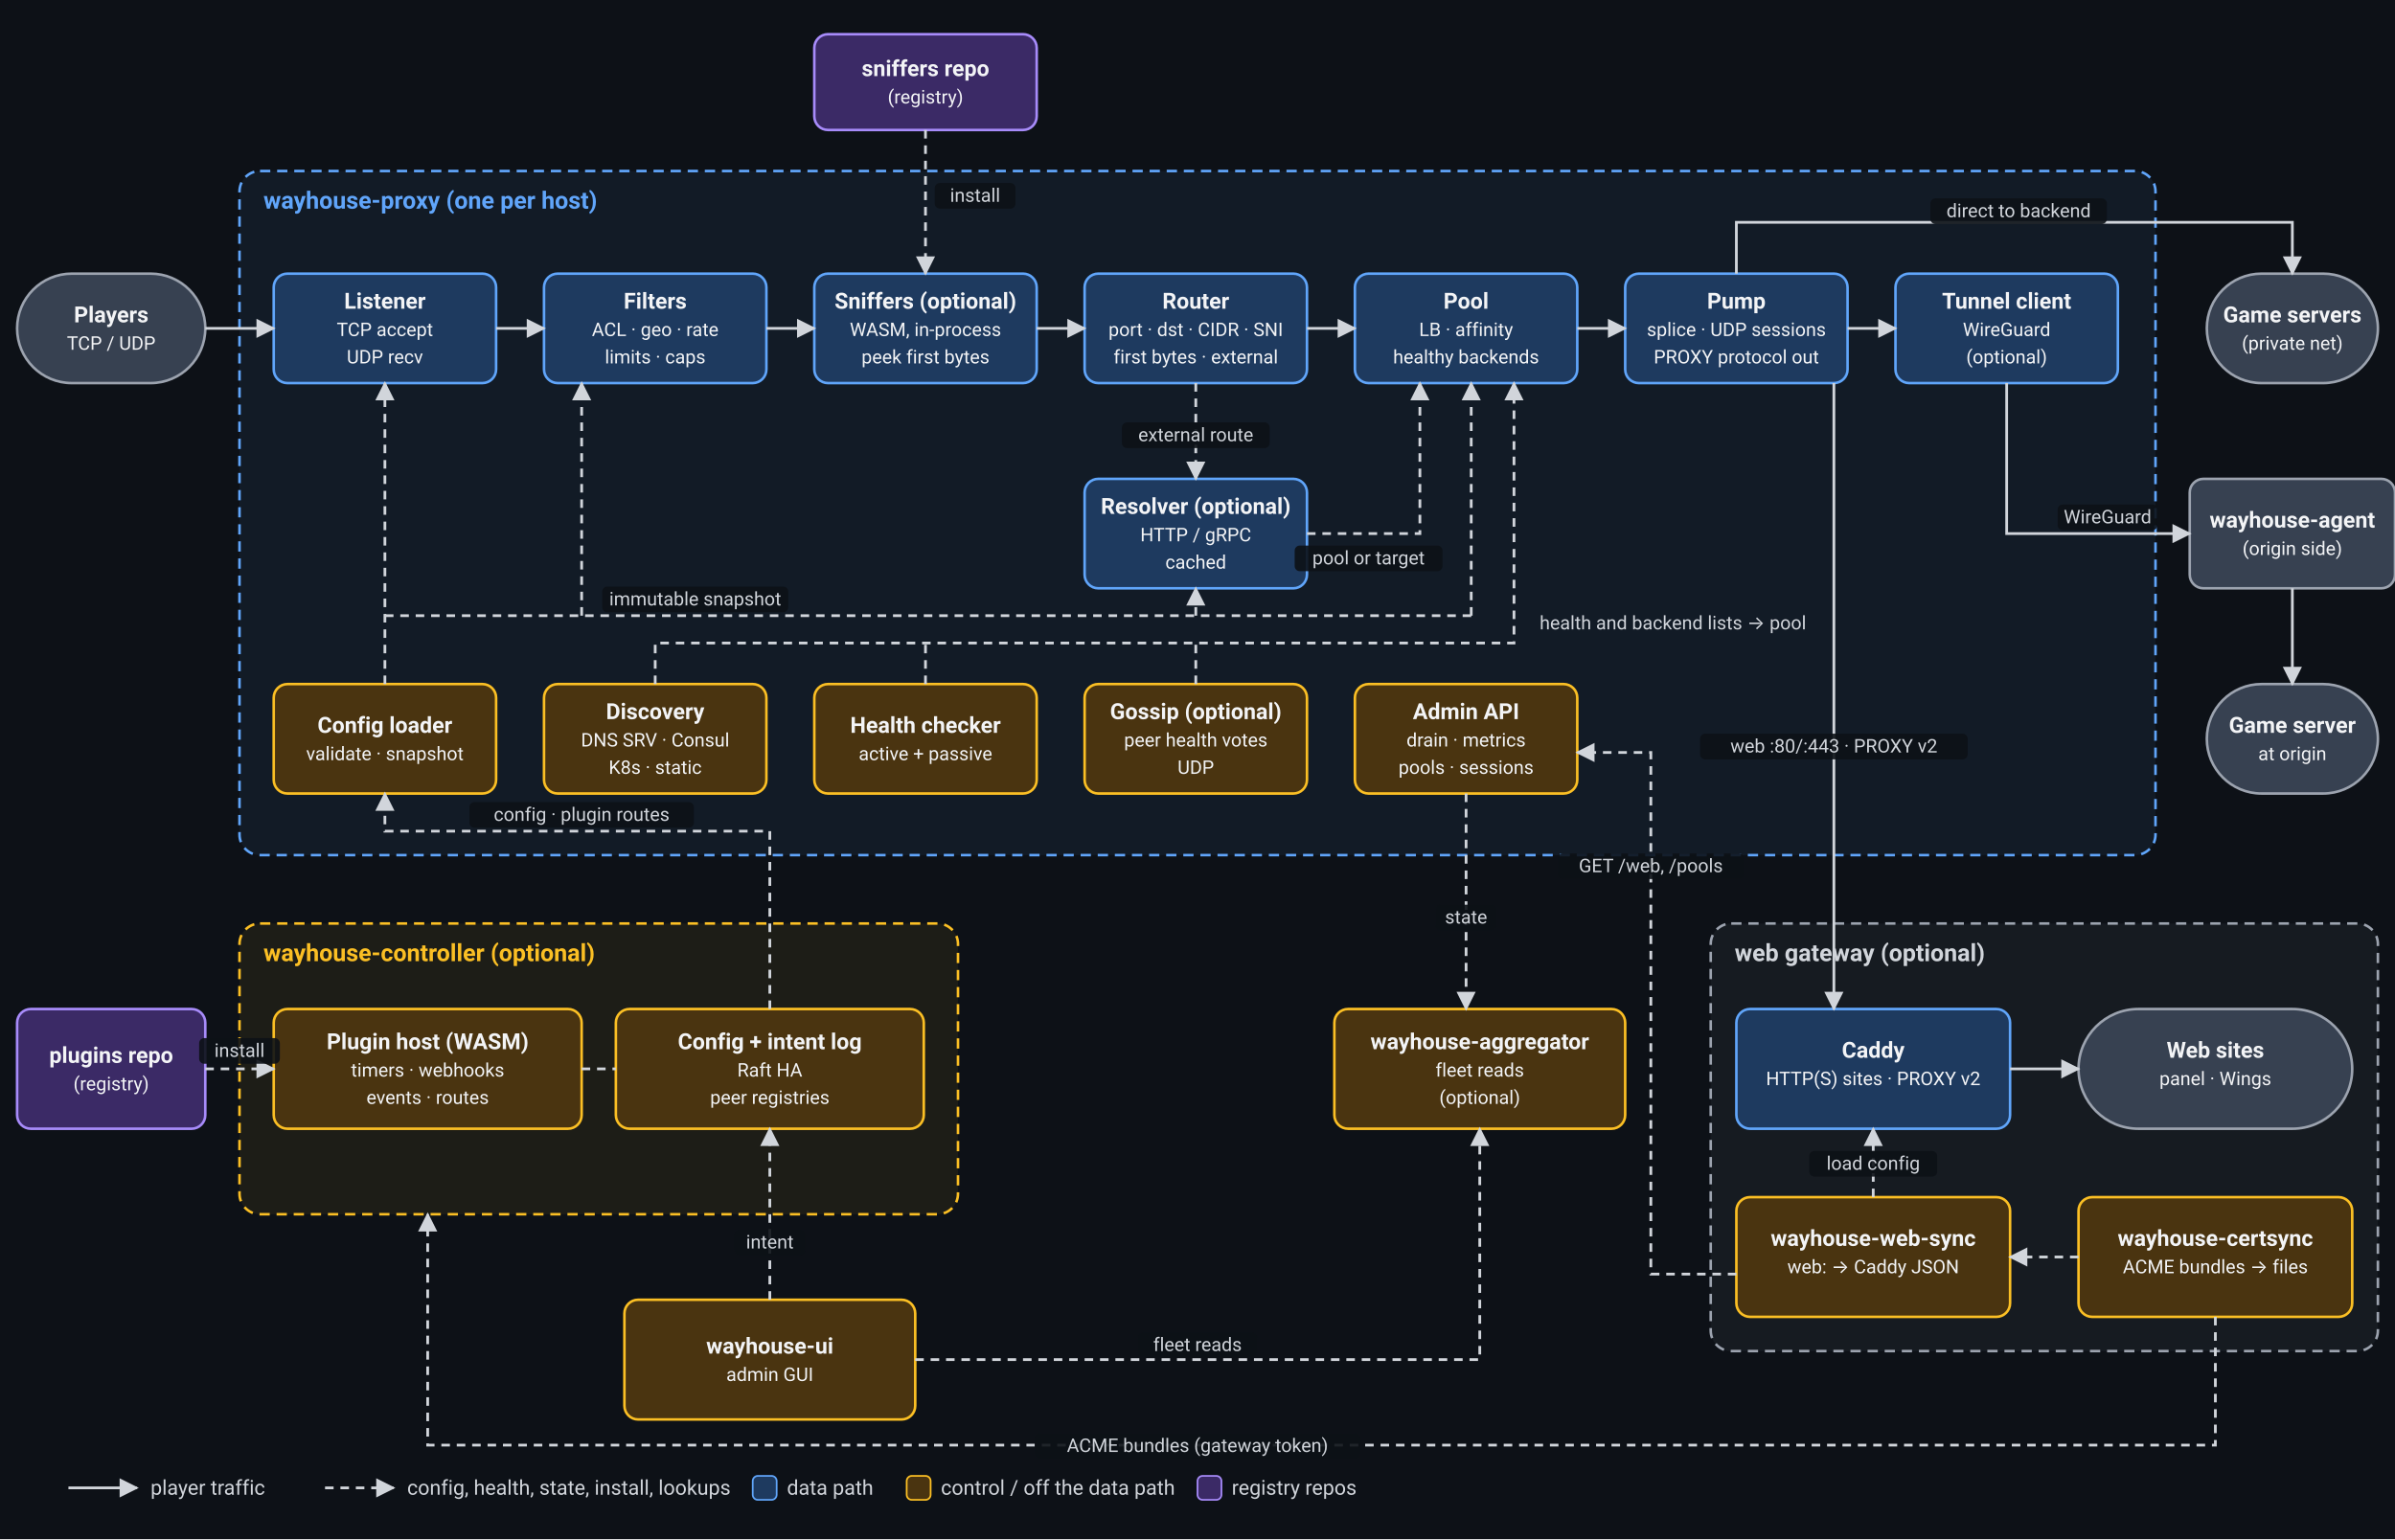
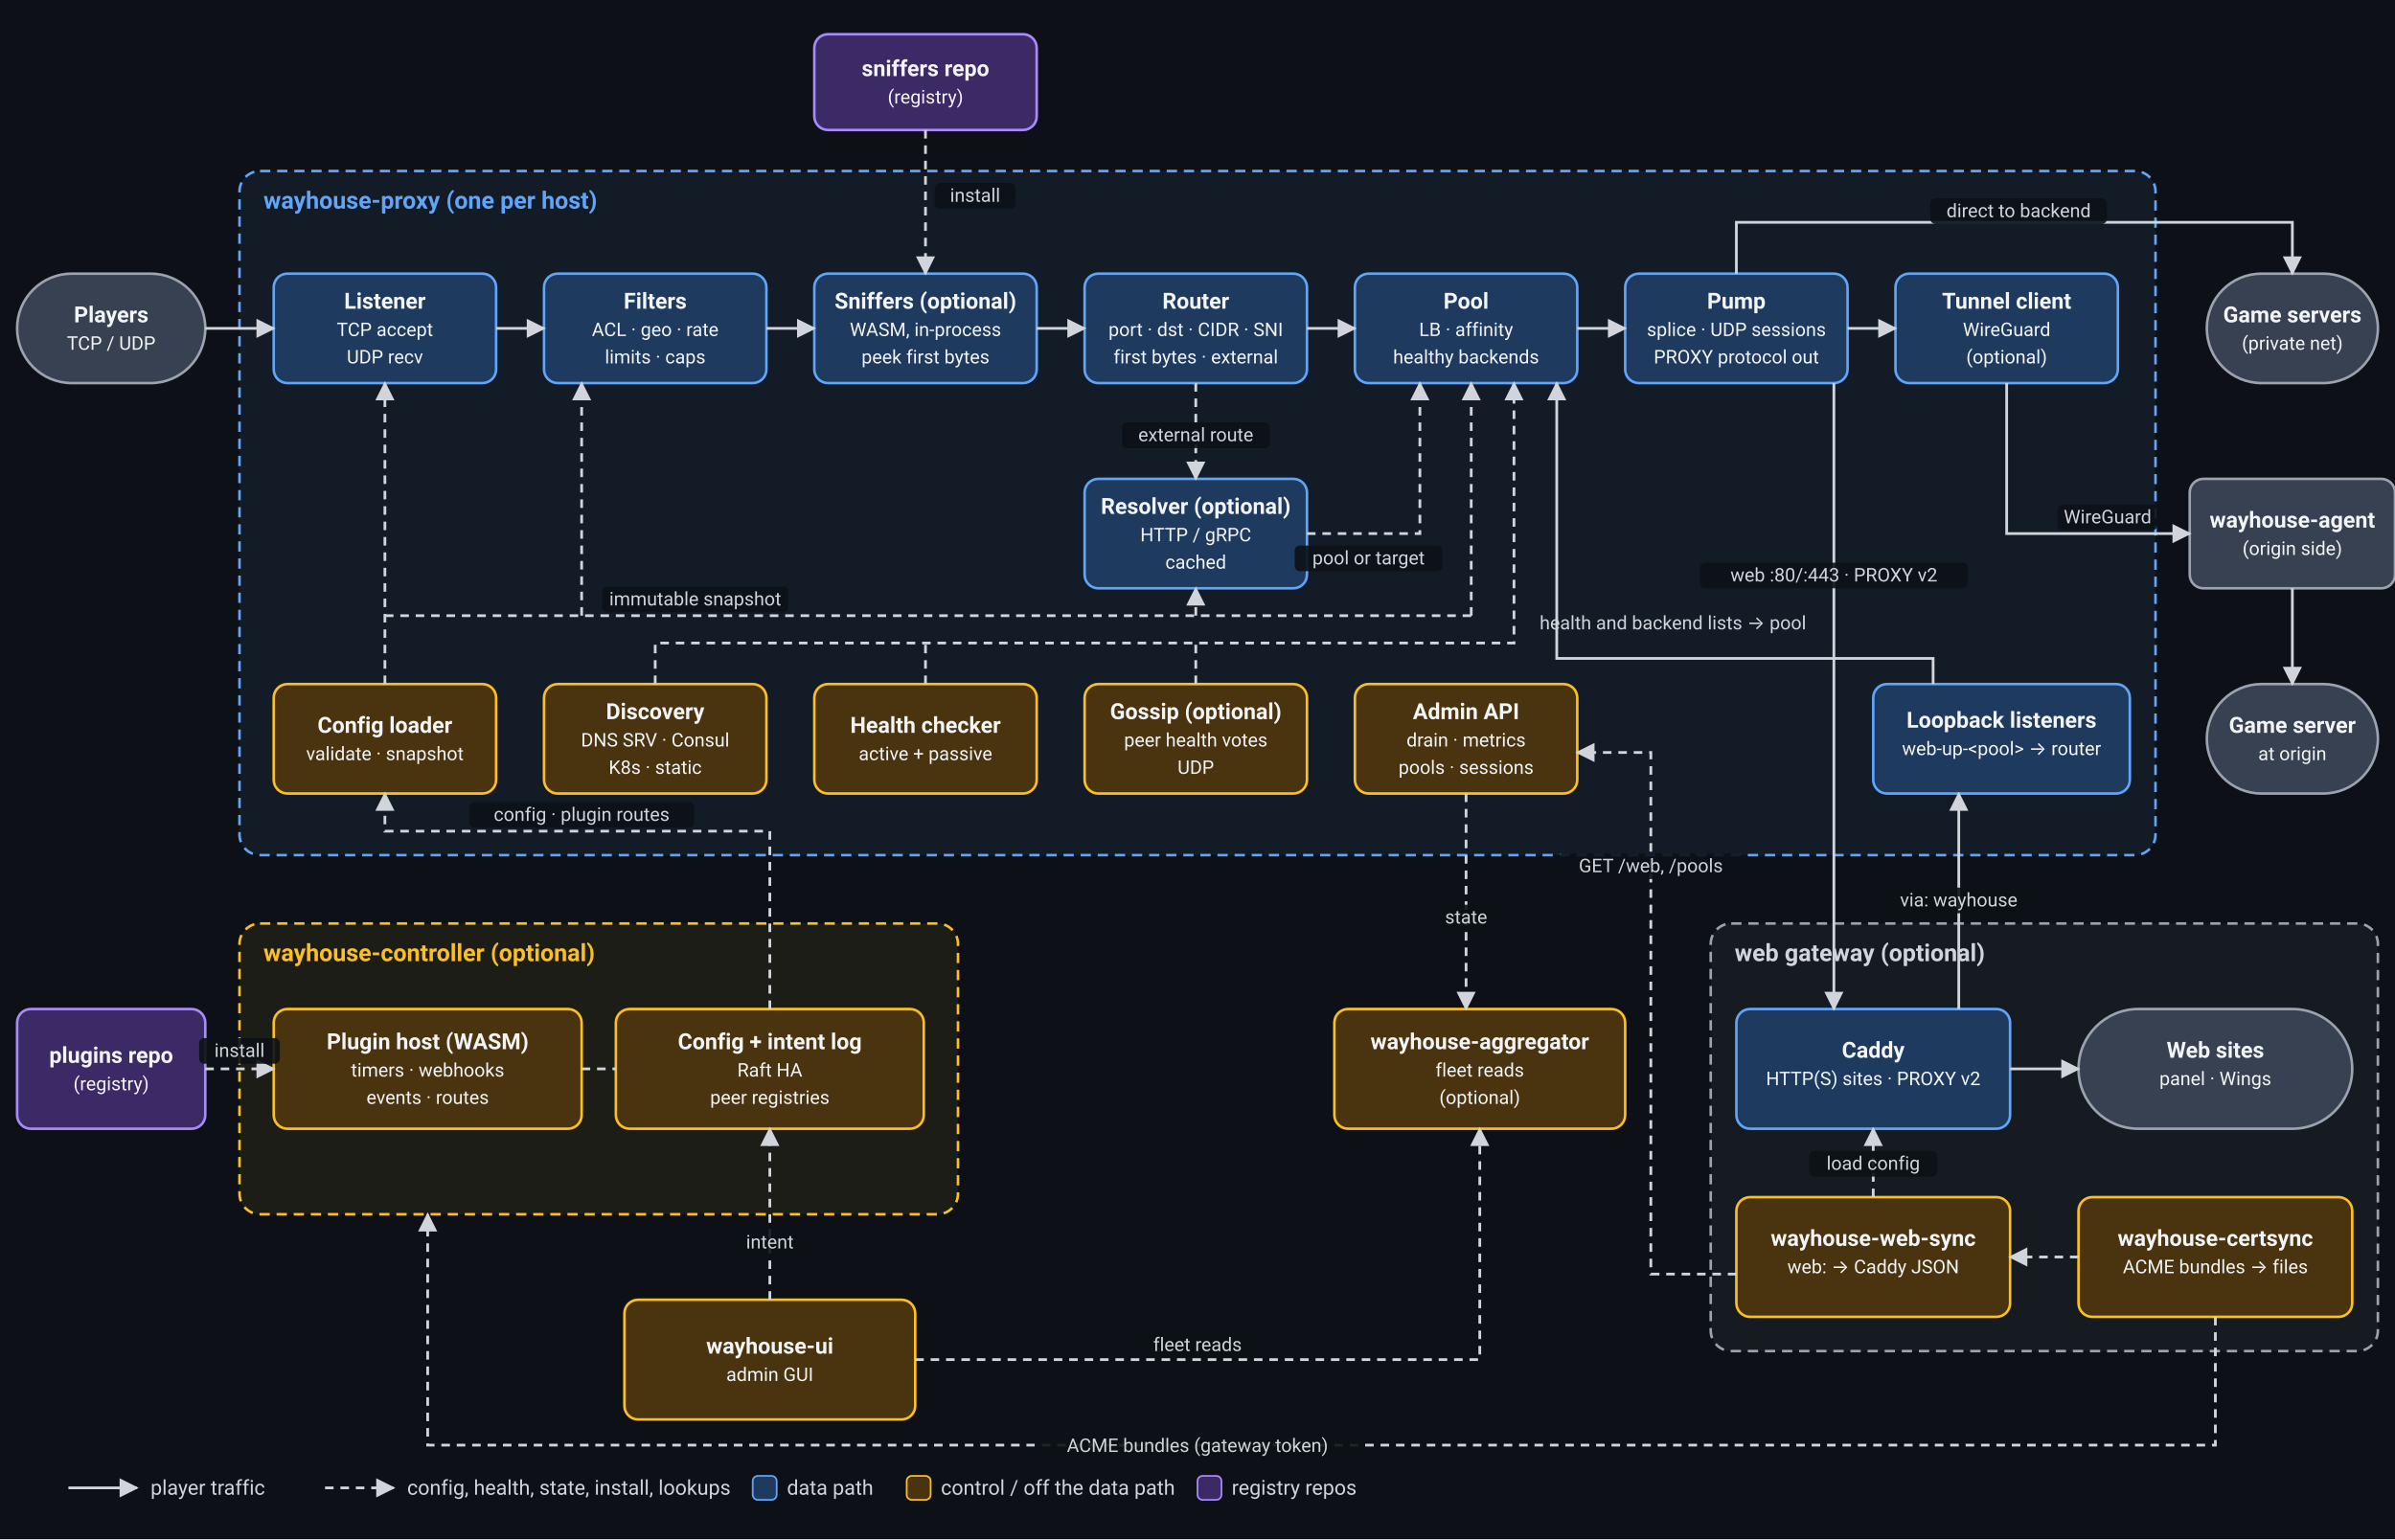
<svg xmlns="http://www.w3.org/2000/svg" viewBox="0 0 1400 900" width="1400" role="img" aria-labelledby="t d" font-family="system-ui,-apple-system,Segoe UI,Roboto,sans-serif">
  <defs>
    <marker id="a" viewBox="0 0 10 10" refX="9" refY="5" markerWidth="7" markerHeight="7" orient="auto-start-reverse">
      <path d="M0,0 L10,5 L0,10 z" fill="#d1d5db" />
    </marker>
  </defs>
  <rect width="1400" height="900" fill="#0d1117" />
  <rect x="10" y="160" width="110" height="64" rx="32" fill="#374151" stroke="#9ca3af" stroke-width="1.5" />
  <text x="65.0" y="188.5" text-anchor="middle" font-size="13" font-weight="700" fill="#f3f4f6">Players</text>
  <text x="65.0" y="204.5" text-anchor="middle" font-size="11" font-weight="400" fill="#f3f4f6">TCP / UDP</text>
  <rect x="1290" y="160" width="100" height="64" rx="32" fill="#374151" stroke="#9ca3af" stroke-width="1.5" />
  <text x="1340.0" y="188.5" text-anchor="middle" font-size="13" font-weight="700" fill="#f3f4f6">Game servers</text>
  <text x="1340.0" y="204.5" text-anchor="middle" font-size="11" font-weight="400" fill="#f3f4f6">(private net)</text>
  <rect x="140" y="100" width="1120" height="400" rx="12" fill="#60a5fa" fill-opacity="0.07" stroke="#60a5fa" stroke-width="1.5" stroke-dasharray="6 4" />
  <text x="154" y="122" font-size="14" font-weight="700" fill="#60a5fa">wayhouse-proxy (one per host)</text>
  <rect x="160" y="160" width="130" height="64" rx="8" fill="#1e3a5f" stroke="#60a5fa" stroke-width="1.5" />
  <text x="225.0" y="180.5" text-anchor="middle" font-size="13" font-weight="700" fill="#f3f4f6">Listener</text>
  <text x="225.0" y="196.5" text-anchor="middle" font-size="11" font-weight="400" fill="#f3f4f6">TCP accept</text>
  <text x="225.0" y="212.5" text-anchor="middle" font-size="11" font-weight="400" fill="#f3f4f6">UDP recv</text>
  <rect x="318" y="160" width="130" height="64" rx="8" fill="#1e3a5f" stroke="#60a5fa" stroke-width="1.5" />
  <text x="383.0" y="180.5" text-anchor="middle" font-size="13" font-weight="700" fill="#f3f4f6">Filters</text>
  <text x="383.0" y="196.5" text-anchor="middle" font-size="11" font-weight="400" fill="#f3f4f6">ACL · geo · rate</text>
  <text x="383.0" y="212.5" text-anchor="middle" font-size="11" font-weight="400" fill="#f3f4f6">limits · caps</text>
  <rect x="476" y="160" width="130" height="64" rx="8" fill="#1e3a5f" stroke="#60a5fa" stroke-width="1.5" />
  <text x="541.0" y="180.5" text-anchor="middle" font-size="13" font-weight="700" fill="#f3f4f6">Sniffers (optional)</text>
  <text x="541.0" y="196.5" text-anchor="middle" font-size="11" font-weight="400" fill="#f3f4f6">WASM, in-process</text>
  <text x="541.0" y="212.5" text-anchor="middle" font-size="11" font-weight="400" fill="#f3f4f6">peek first bytes</text>
  <rect x="634" y="160" width="130" height="64" rx="8" fill="#1e3a5f" stroke="#60a5fa" stroke-width="1.5" />
  <text x="699.0" y="180.5" text-anchor="middle" font-size="13" font-weight="700" fill="#f3f4f6">Router</text>
  <text x="699.0" y="196.5" text-anchor="middle" font-size="11" font-weight="400" fill="#f3f4f6">port · dst · CIDR · SNI</text>
  <text x="699.0" y="212.5" text-anchor="middle" font-size="11" font-weight="400" fill="#f3f4f6">first bytes · external</text>
  <rect x="792" y="160" width="130" height="64" rx="8" fill="#1e3a5f" stroke="#60a5fa" stroke-width="1.5" />
  <text x="857.0" y="180.5" text-anchor="middle" font-size="13" font-weight="700" fill="#f3f4f6">Pool</text>
  <text x="857.0" y="196.5" text-anchor="middle" font-size="11" font-weight="400" fill="#f3f4f6">LB · affinity</text>
  <text x="857.0" y="212.5" text-anchor="middle" font-size="11" font-weight="400" fill="#f3f4f6">healthy backends</text>
  <rect x="950" y="160" width="130" height="64" rx="8" fill="#1e3a5f" stroke="#60a5fa" stroke-width="1.5" />
  <text x="1015.0" y="180.5" text-anchor="middle" font-size="13" font-weight="700" fill="#f3f4f6">Pump</text>
  <text x="1015.0" y="196.5" text-anchor="middle" font-size="11" font-weight="400" fill="#f3f4f6">splice · UDP sessions</text>
  <text x="1015.0" y="212.5" text-anchor="middle" font-size="11" font-weight="400" fill="#f3f4f6">PROXY protocol out</text>
  <rect x="1108" y="160" width="130" height="64" rx="8" fill="#1e3a5f" stroke="#60a5fa" stroke-width="1.5" />
  <text x="1173.0" y="180.5" text-anchor="middle" font-size="13" font-weight="700" fill="#f3f4f6">Tunnel client</text>
  <text x="1173.0" y="196.5" text-anchor="middle" font-size="11" font-weight="400" fill="#f3f4f6">WireGuard</text>
  <text x="1173.0" y="212.5" text-anchor="middle" font-size="11" font-weight="400" fill="#f3f4f6">(optional)</text>
  <polyline points="120,192 160,192" fill="none" stroke="#d1d5db" stroke-width="1.6" marker-end="url(#a)" />
  <polyline points="290,192 318,192" fill="none" stroke="#d1d5db" stroke-width="1.6" marker-end="url(#a)" />
  <polyline points="448,192 476,192" fill="none" stroke="#d1d5db" stroke-width="1.6" marker-end="url(#a)" />
  <polyline points="606,192 634,192" fill="none" stroke="#d1d5db" stroke-width="1.6" marker-end="url(#a)" />
  <polyline points="764,192 792,192" fill="none" stroke="#d1d5db" stroke-width="1.6" marker-end="url(#a)" />
  <polyline points="922,192 950,192" fill="none" stroke="#d1d5db" stroke-width="1.6" marker-end="url(#a)" />
  <polyline points="1080,192 1108,192" fill="none" stroke="#d1d5db" stroke-width="1.6" marker-end="url(#a)" />
  <rect x="634" y="280" width="130" height="64" rx="8" fill="#1e3a5f" stroke="#60a5fa" stroke-width="1.5" />
  <text x="699.0" y="300.5" text-anchor="middle" font-size="13" font-weight="700" fill="#f3f4f6">Resolver (optional)</text>
  <text x="699.0" y="316.5" text-anchor="middle" font-size="11" font-weight="400" fill="#f3f4f6">HTTP / gRPC</text>
  <text x="699.0" y="332.5" text-anchor="middle" font-size="11" font-weight="400" fill="#f3f4f6">cached</text>
  <polyline points="699,224 699,280" fill="none" stroke="#d1d5db" stroke-width="1.6" stroke-dasharray="5 4" marker-end="url(#a)" />
  <rect x="655.8" y="247" width="86.4" height="15" rx="3" fill="#0d1117" fill-opacity="0.9" />
  <text x="699" y="258" text-anchor="middle" font-size="11" fill="#d1d5db">external route</text>
  <polyline points="764,312 830,312 830,224" fill="none" stroke="#d1d5db" stroke-width="1.6" stroke-dasharray="5 4" marker-end="url(#a)" />
  <rect x="756.8" y="319" width="86.4" height="15" rx="3" fill="#0d1117" fill-opacity="0.9" />
  <text x="800" y="330" text-anchor="middle" font-size="11" fill="#d1d5db">pool or target</text>
  <polyline points="1015,160 1015,130 1340,130 1340,160" fill="none" stroke="#d1d5db" stroke-width="1.6" marker-end="url(#a)" />
  <rect x="1128.4" y="116" width="103.2" height="15" rx="3" fill="#0d1117" fill-opacity="0.9" />
  <text x="1180" y="127" text-anchor="middle" font-size="11" fill="#d1d5db">direct to backend</text>
  <rect x="1280" y="280" width="120" height="64" rx="8" fill="#374151" stroke="#9ca3af" stroke-width="1.5" />
  <text x="1340.0" y="308.5" text-anchor="middle" font-size="13" font-weight="700" fill="#f3f4f6">wayhouse-agent</text>
  <text x="1340.0" y="324.5" text-anchor="middle" font-size="11" font-weight="400" fill="#f3f4f6">(origin side)</text>
  <rect x="1290" y="400" width="100" height="64" rx="32" fill="#374151" stroke="#9ca3af" stroke-width="1.5" />
  <text x="1340.0" y="428.5" text-anchor="middle" font-size="13" font-weight="700" fill="#f3f4f6">Game server</text>
  <text x="1340.0" y="444.5" text-anchor="middle" font-size="11" font-weight="400" fill="#f3f4f6">at origin</text>
  <polyline points="1173,224 1173,312 1280,312" fill="none" stroke="#d1d5db" stroke-width="1.6" marker-end="url(#a)" />
  <rect x="1202.8" y="295" width="58.4" height="15" rx="3" fill="#0d1117" fill-opacity="0.9" />
  <text x="1232" y="306" text-anchor="middle" font-size="11" fill="#d1d5db">WireGuard</text>
  <polyline points="1340,344 1340,400" fill="none" stroke="#d1d5db" stroke-width="1.6" marker-end="url(#a)" />
  <rect x="160" y="400" width="130" height="64" rx="8" fill="#4a3410" stroke="#fbbf24" stroke-width="1.5" />
  <text x="225.0" y="428.5" text-anchor="middle" font-size="13" font-weight="700" fill="#f3f4f6">Config loader</text>
  <text x="225.0" y="444.5" text-anchor="middle" font-size="11" font-weight="400" fill="#f3f4f6">validate · snapshot</text>
  <rect x="318" y="400" width="130" height="64" rx="8" fill="#4a3410" stroke="#fbbf24" stroke-width="1.5" />
  <text x="383.0" y="420.5" text-anchor="middle" font-size="13" font-weight="700" fill="#f3f4f6">Discovery</text>
  <text x="383.0" y="436.5" text-anchor="middle" font-size="11" font-weight="400" fill="#f3f4f6">DNS SRV · Consul</text>
  <text x="383.0" y="452.5" text-anchor="middle" font-size="11" font-weight="400" fill="#f3f4f6">K8s · static</text>
  <rect x="476" y="400" width="130" height="64" rx="8" fill="#4a3410" stroke="#fbbf24" stroke-width="1.5" />
  <text x="541.0" y="428.5" text-anchor="middle" font-size="13" font-weight="700" fill="#f3f4f6">Health checker</text>
  <text x="541.0" y="444.5" text-anchor="middle" font-size="11" font-weight="400" fill="#f3f4f6">active + passive</text>
  <rect x="634" y="400" width="130" height="64" rx="8" fill="#4a3410" stroke="#fbbf24" stroke-width="1.5" />
  <text x="699.0" y="420.5" text-anchor="middle" font-size="13" font-weight="700" fill="#f3f4f6">Gossip (optional)</text>
  <text x="699.0" y="436.5" text-anchor="middle" font-size="11" font-weight="400" fill="#f3f4f6">peer health votes</text>
  <text x="699.0" y="452.5" text-anchor="middle" font-size="11" font-weight="400" fill="#f3f4f6">UDP</text>
  <rect x="792" y="400" width="130" height="64" rx="8" fill="#4a3410" stroke="#fbbf24" stroke-width="1.5" />
  <text x="857.0" y="420.5" text-anchor="middle" font-size="13" font-weight="700" fill="#f3f4f6">Admin API</text>
  <text x="857.0" y="436.5" text-anchor="middle" font-size="11" font-weight="400" fill="#f3f4f6">drain · metrics</text>
  <text x="857.0" y="452.5" text-anchor="middle" font-size="11" font-weight="400" fill="#f3f4f6">pools · sessions</text>
  <polyline points="225,400 225,224" fill="none" stroke="#d1d5db" stroke-width="1.6" stroke-dasharray="5 4" marker-end="url(#a)" />
  <polyline points="225,360 860,360" fill="none" stroke="#d1d5db" stroke-width="1.6" stroke-dasharray="5 4" />
  <polyline points="340,360 340,224" fill="none" stroke="#d1d5db" stroke-width="1.6" stroke-dasharray="5 4" marker-end="url(#a)" />
  <polyline points="699,360 699,344" fill="none" stroke="#d1d5db" stroke-width="1.6" stroke-dasharray="5 4" marker-end="url(#a)" />
  <polyline points="860,360 860,224" fill="none" stroke="#d1d5db" stroke-width="1.6" stroke-dasharray="5 4" marker-end="url(#a)" />
  <rect x="352" y="343" width="108.8" height="15" rx="3" fill="#0d1117" fill-opacity="0.9" />
  <text x="406.4" y="354" text-anchor="middle" font-size="11" fill="#d1d5db">immutable snapshot</text>
  <polyline points="383,400 383,376 885,376 885,224" fill="none" stroke="#d1d5db" stroke-width="1.6" stroke-dasharray="5 4" marker-end="url(#a)" />
  <polyline points="541,400 541,376" fill="none" stroke="#d1d5db" stroke-width="1.6" stroke-dasharray="5 4" />
  <polyline points="699,400 699,376" fill="none" stroke="#d1d5db" stroke-width="1.6" stroke-dasharray="5 4" />
  <text x="900" y="368" font-size="11" text-anchor="start" fill="#d1d5db">health and backend lists → pool</text>
  <rect x="140" y="540" width="420" height="170" rx="12" fill="#fbbf24" fill-opacity="0.07" stroke="#fbbf24" stroke-width="1.5" stroke-dasharray="6 4" />
  <text x="154" y="562" font-size="14" font-weight="700" fill="#fbbf24">wayhouse-controller (optional)</text>
  <rect x="160" y="590" width="180" height="70" rx="8" fill="#4a3410" stroke="#fbbf24" stroke-width="1.5" />
  <text x="250.0" y="613.5" text-anchor="middle" font-size="13" font-weight="700" fill="#f3f4f6">Plugin host (WASM)</text>
  <text x="250.0" y="629.5" text-anchor="middle" font-size="11" font-weight="400" fill="#f3f4f6">timers · webhooks</text>
  <text x="250.0" y="645.5" text-anchor="middle" font-size="11" font-weight="400" fill="#f3f4f6">events · routes</text>
  <rect x="360" y="590" width="180" height="70" rx="8" fill="#4a3410" stroke="#fbbf24" stroke-width="1.5" />
  <text x="450.0" y="613.5" text-anchor="middle" font-size="13" font-weight="700" fill="#f3f4f6">Config + intent log</text>
  <text x="450.0" y="629.5" text-anchor="middle" font-size="11" font-weight="400" fill="#f3f4f6">Raft HA</text>
  <text x="450.0" y="645.5" text-anchor="middle" font-size="11" font-weight="400" fill="#f3f4f6">peer registries</text>
  <polyline points="340,625 360,625" fill="none" stroke="#d1d5db" stroke-width="1.6" stroke-dasharray="5 4" />
  <polyline points="450,590 450,486 225,486 225,464" fill="none" stroke="#d1d5db" stroke-width="1.6" stroke-dasharray="5 4" marker-end="url(#a)" />
  <rect x="274.4" y="469" width="131.2" height="15" rx="3" fill="#0d1117" fill-opacity="0.9" />
  <text x="340" y="480" text-anchor="middle" font-size="11" fill="#d1d5db">config · plugin routes</text>
  <rect x="780" y="590" width="170" height="70" rx="8" fill="#4a3410" stroke="#fbbf24" stroke-width="1.5" />
  <text x="865.0" y="613.5" text-anchor="middle" font-size="13" font-weight="700" fill="#f3f4f6">wayhouse-aggregator</text>
  <text x="865.0" y="629.5" text-anchor="middle" font-size="11" font-weight="400" fill="#f3f4f6">fleet reads</text>
  <text x="865.0" y="645.5" text-anchor="middle" font-size="11" font-weight="400" fill="#f3f4f6">(optional)</text>
  <polyline points="857,464 857,590" fill="none" stroke="#d1d5db" stroke-width="1.6" stroke-dasharray="5 4" marker-end="url(#a)" />
  <rect x="839.0" y="529" width="36.0" height="15" rx="3" fill="#0d1117" fill-opacity="0.9" />
  <text x="857" y="540" text-anchor="middle" font-size="11" fill="#d1d5db">state</text>
  <rect x="365" y="760" width="170" height="70" rx="8" fill="#4a3410" stroke="#fbbf24" stroke-width="1.5" />
  <text x="450.0" y="791.5" text-anchor="middle" font-size="13" font-weight="700" fill="#f3f4f6">wayhouse-ui</text>
  <text x="450.0" y="807.5" text-anchor="middle" font-size="11" font-weight="400" fill="#f3f4f6">admin GUI</text>
  <polyline points="450,760 450,660" fill="none" stroke="#d1d5db" stroke-width="1.6" stroke-dasharray="5 4" marker-end="url(#a)" />
  <rect x="429.2" y="719" width="41.6" height="15" rx="3" fill="#0d1117" fill-opacity="0.9" />
  <text x="450" y="730" text-anchor="middle" font-size="11" fill="#d1d5db">intent</text>
  <polyline points="535,795 865,795 865,660" fill="none" stroke="#d1d5db" stroke-width="1.6" stroke-dasharray="5 4" marker-end="url(#a)" />
  <rect x="665.2" y="779" width="69.6" height="15" rx="3" fill="#0d1117" fill-opacity="0.9" />
  <text x="700" y="790" text-anchor="middle" font-size="11" fill="#d1d5db">fleet reads</text>
  <rect x="10" y="590" width="110" height="70" rx="8" fill="#3b2a66" stroke="#a78bfa" stroke-width="1.5" />
  <text x="65.0" y="621.5" text-anchor="middle" font-size="13" font-weight="700" fill="#f3f4f6">plugins repo</text>
  <text x="65.0" y="637.5" text-anchor="middle" font-size="11" font-weight="400" fill="#f3f4f6">(registry)</text>
  <polyline points="120,625 160,625" fill="none" stroke="#d1d5db" stroke-width="1.6" stroke-dasharray="5 4" marker-end="url(#a)" />
  <rect x="116.4" y="607" width="47.2" height="15" rx="3" fill="#0d1117" fill-opacity="0.9" />
  <text x="140" y="618" text-anchor="middle" font-size="11" fill="#d1d5db">install</text>
  <rect x="476" y="20" width="130" height="56" rx="8" fill="#3b2a66" stroke="#a78bfa" stroke-width="1.5" />
  <text x="541.0" y="44.5" text-anchor="middle" font-size="13" font-weight="700" fill="#f3f4f6">sniffers repo</text>
  <text x="541.0" y="60.5" text-anchor="middle" font-size="11" font-weight="400" fill="#f3f4f6">(registry)</text>
  <polyline points="541,76 541,160" fill="none" stroke="#d1d5db" stroke-width="1.6" stroke-dasharray="5 4" marker-end="url(#a)" />
  <rect x="546.4" y="107" width="47.2" height="15" rx="3" fill="#0d1117" fill-opacity="0.9" />
  <text x="570" y="118" text-anchor="middle" font-size="11" fill="#d1d5db">install</text>
  <polyline points="40,870 80,870" fill="none" stroke="#d1d5db" stroke-width="1.6" marker-end="url(#a)" />
  <text x="88" y="874" font-size="12" text-anchor="start" fill="#d1d5db">player traffic</text>
  <polyline points="190,870 230,870" fill="none" stroke="#d1d5db" stroke-width="1.6" stroke-dasharray="5 4" marker-end="url(#a)" />
  <text x="238" y="874" font-size="12" text-anchor="start" fill="#d1d5db">config, health, state, install, lookups</text>
  <rect x="440" y="863" width="14" height="14" rx="3" fill="#1e3a5f" stroke="#60a5fa" />
  <text x="460" y="874" font-size="12" text-anchor="start" fill="#d1d5db">data path</text>
  <rect x="530" y="863" width="14" height="14" rx="3" fill="#4a3410" stroke="#fbbf24" />
  <text x="550" y="874" font-size="12" text-anchor="start" fill="#d1d5db">control / off the data path</text>
  <rect x="700" y="863" width="14" height="14" rx="3" fill="#3b2a66" stroke="#a78bfa" />
  <text x="720" y="874" font-size="12" text-anchor="start" fill="#d1d5db">registry repos</text>
  <rect x="1000" y="540" width="390" height="250" rx="12" fill="#9ca3af" fill-opacity="0.07" stroke="#9ca3af" stroke-width="1.5" stroke-dasharray="6 4" />
  <text x="1014" y="562" font-size="14" font-weight="700" fill="#d1d5db">web gateway (optional)</text>
  <rect x="1015" y="590" width="160" height="70" rx="8" fill="#1e3a5f" stroke="#60a5fa" stroke-width="1.5" />
  <text x="1095.0" y="618.5" text-anchor="middle" font-size="13" font-weight="700" fill="#f3f4f6">Caddy</text>
  <text x="1095.0" y="634.5" text-anchor="middle" font-size="11" font-weight="400" fill="#f3f4f6">HTTP(S) sites · PROXY v2</text>
  <rect x="1215" y="590" width="160" height="70" rx="35" fill="#374151" stroke="#9ca3af" stroke-width="1.5" />
  <text x="1295.0" y="618.5" text-anchor="middle" font-size="13" font-weight="700" fill="#f3f4f6">Web sites</text>
  <text x="1295.0" y="634.5" text-anchor="middle" font-size="11" font-weight="400" fill="#f3f4f6">panel · Wings</text>
+   <rect x="1095" y="400" width="150" height="64" rx="8" fill="#1e3a5f" stroke="#60a5fa" stroke-width="1.5" />
+   <text x="1170.0" y="425.5" text-anchor="middle" font-size="13" font-weight="700" fill="#f3f4f6">Loopback listeners</text>
+   <text x="1170.0" y="441.5" text-anchor="middle" font-size="11" font-weight="400" fill="#f3f4f6">web-up-&lt;pool&gt; → router</text>
  <rect x="1015" y="700" width="160" height="70" rx="8" fill="#4a3410" stroke="#fbbf24" stroke-width="1.5" />
  <text x="1095.0" y="728.5" text-anchor="middle" font-size="13" font-weight="700" fill="#f3f4f6">wayhouse-web-sync</text>
  <text x="1095.0" y="744.5" text-anchor="middle" font-size="11" font-weight="400" fill="#f3f4f6">web: → Caddy JSON</text>
  <rect x="1215" y="700" width="160" height="70" rx="8" fill="#4a3410" stroke="#fbbf24" stroke-width="1.5" />
  <text x="1295.0" y="728.5" text-anchor="middle" font-size="13" font-weight="700" fill="#f3f4f6">wayhouse-certsync</text>
  <text x="1295.0" y="744.5" text-anchor="middle" font-size="11" font-weight="400" fill="#f3f4f6">ACME bundles → files</text>
  <polyline points="1072,224 1072,590" fill="none" stroke="#d1d5db" stroke-width="1.6" marker-end="url(#a)" />
-   <rect x="993.8" y="429" width="156.4" height="15" rx="3" fill="#0d1117" fill-opacity="0.9" />
-   <text x="1072" y="440" text-anchor="middle" font-size="11" fill="#d1d5db">web :80/:443 · PROXY v2</text>
+   <rect x="993.8" y="329" width="156.4" height="15" rx="3" fill="#0d1117" fill-opacity="0.9" />
+   <text x="1072" y="340" text-anchor="middle" font-size="11" fill="#d1d5db">web :80/:443 · PROXY v2</text>
  <polyline points="1175,625 1215,625" fill="none" stroke="#d1d5db" stroke-width="1.6" marker-end="url(#a)" />
+   <polyline points="1145,590 1145,464" fill="none" stroke="#d1d5db" stroke-width="1.6" marker-end="url(#a)" />
+   <rect x="1100.8" y="519" width="88.4" height="15" rx="3" fill="#0d1117" fill-opacity="0.9" />
+   <text x="1145" y="530" text-anchor="middle" font-size="11" fill="#d1d5db">via: wayhouse</text>
+   <polyline points="1130,400 1130,385 910,385 910,224" fill="none" stroke="#d1d5db" stroke-width="1.6" marker-end="url(#a)" />
  <polyline points="1095,700 1095,660" fill="none" stroke="#d1d5db" stroke-width="1.6" stroke-dasharray="5 4" marker-end="url(#a)" />
  <rect x="1057.6" y="673" width="74.8" height="15" rx="3" fill="#0d1117" fill-opacity="0.9" />
  <text x="1095" y="684" text-anchor="middle" font-size="11" fill="#d1d5db">load config</text>
  <polyline points="1215,735 1175,735" fill="none" stroke="#d1d5db" stroke-width="1.6" stroke-dasharray="5 4" marker-end="url(#a)" />
  <polyline points="1015,745 965,745 965,440 922,440" fill="none" stroke="#d1d5db" stroke-width="1.6" stroke-dasharray="5 4" marker-end="url(#a)" />
  <rect x="910.6" y="499" width="108.8" height="15" rx="3" fill="#0d1117" fill-opacity="0.9" />
  <text x="965" y="510" text-anchor="middle" font-size="11" fill="#d1d5db">GET /web, /pools</text>
  <polyline points="1295,770 1295,845 250,845 250,710" fill="none" stroke="#d1d5db" stroke-width="1.6" stroke-dasharray="5 4" marker-end="url(#a)" />
  <rect x="604.8" y="838" width="190.4" height="15" rx="3" fill="#0d1117" fill-opacity="0.9" />
  <text x="700" y="849" text-anchor="middle" font-size="11" fill="#d1d5db">ACME bundles (gateway token)</text>
</svg>
